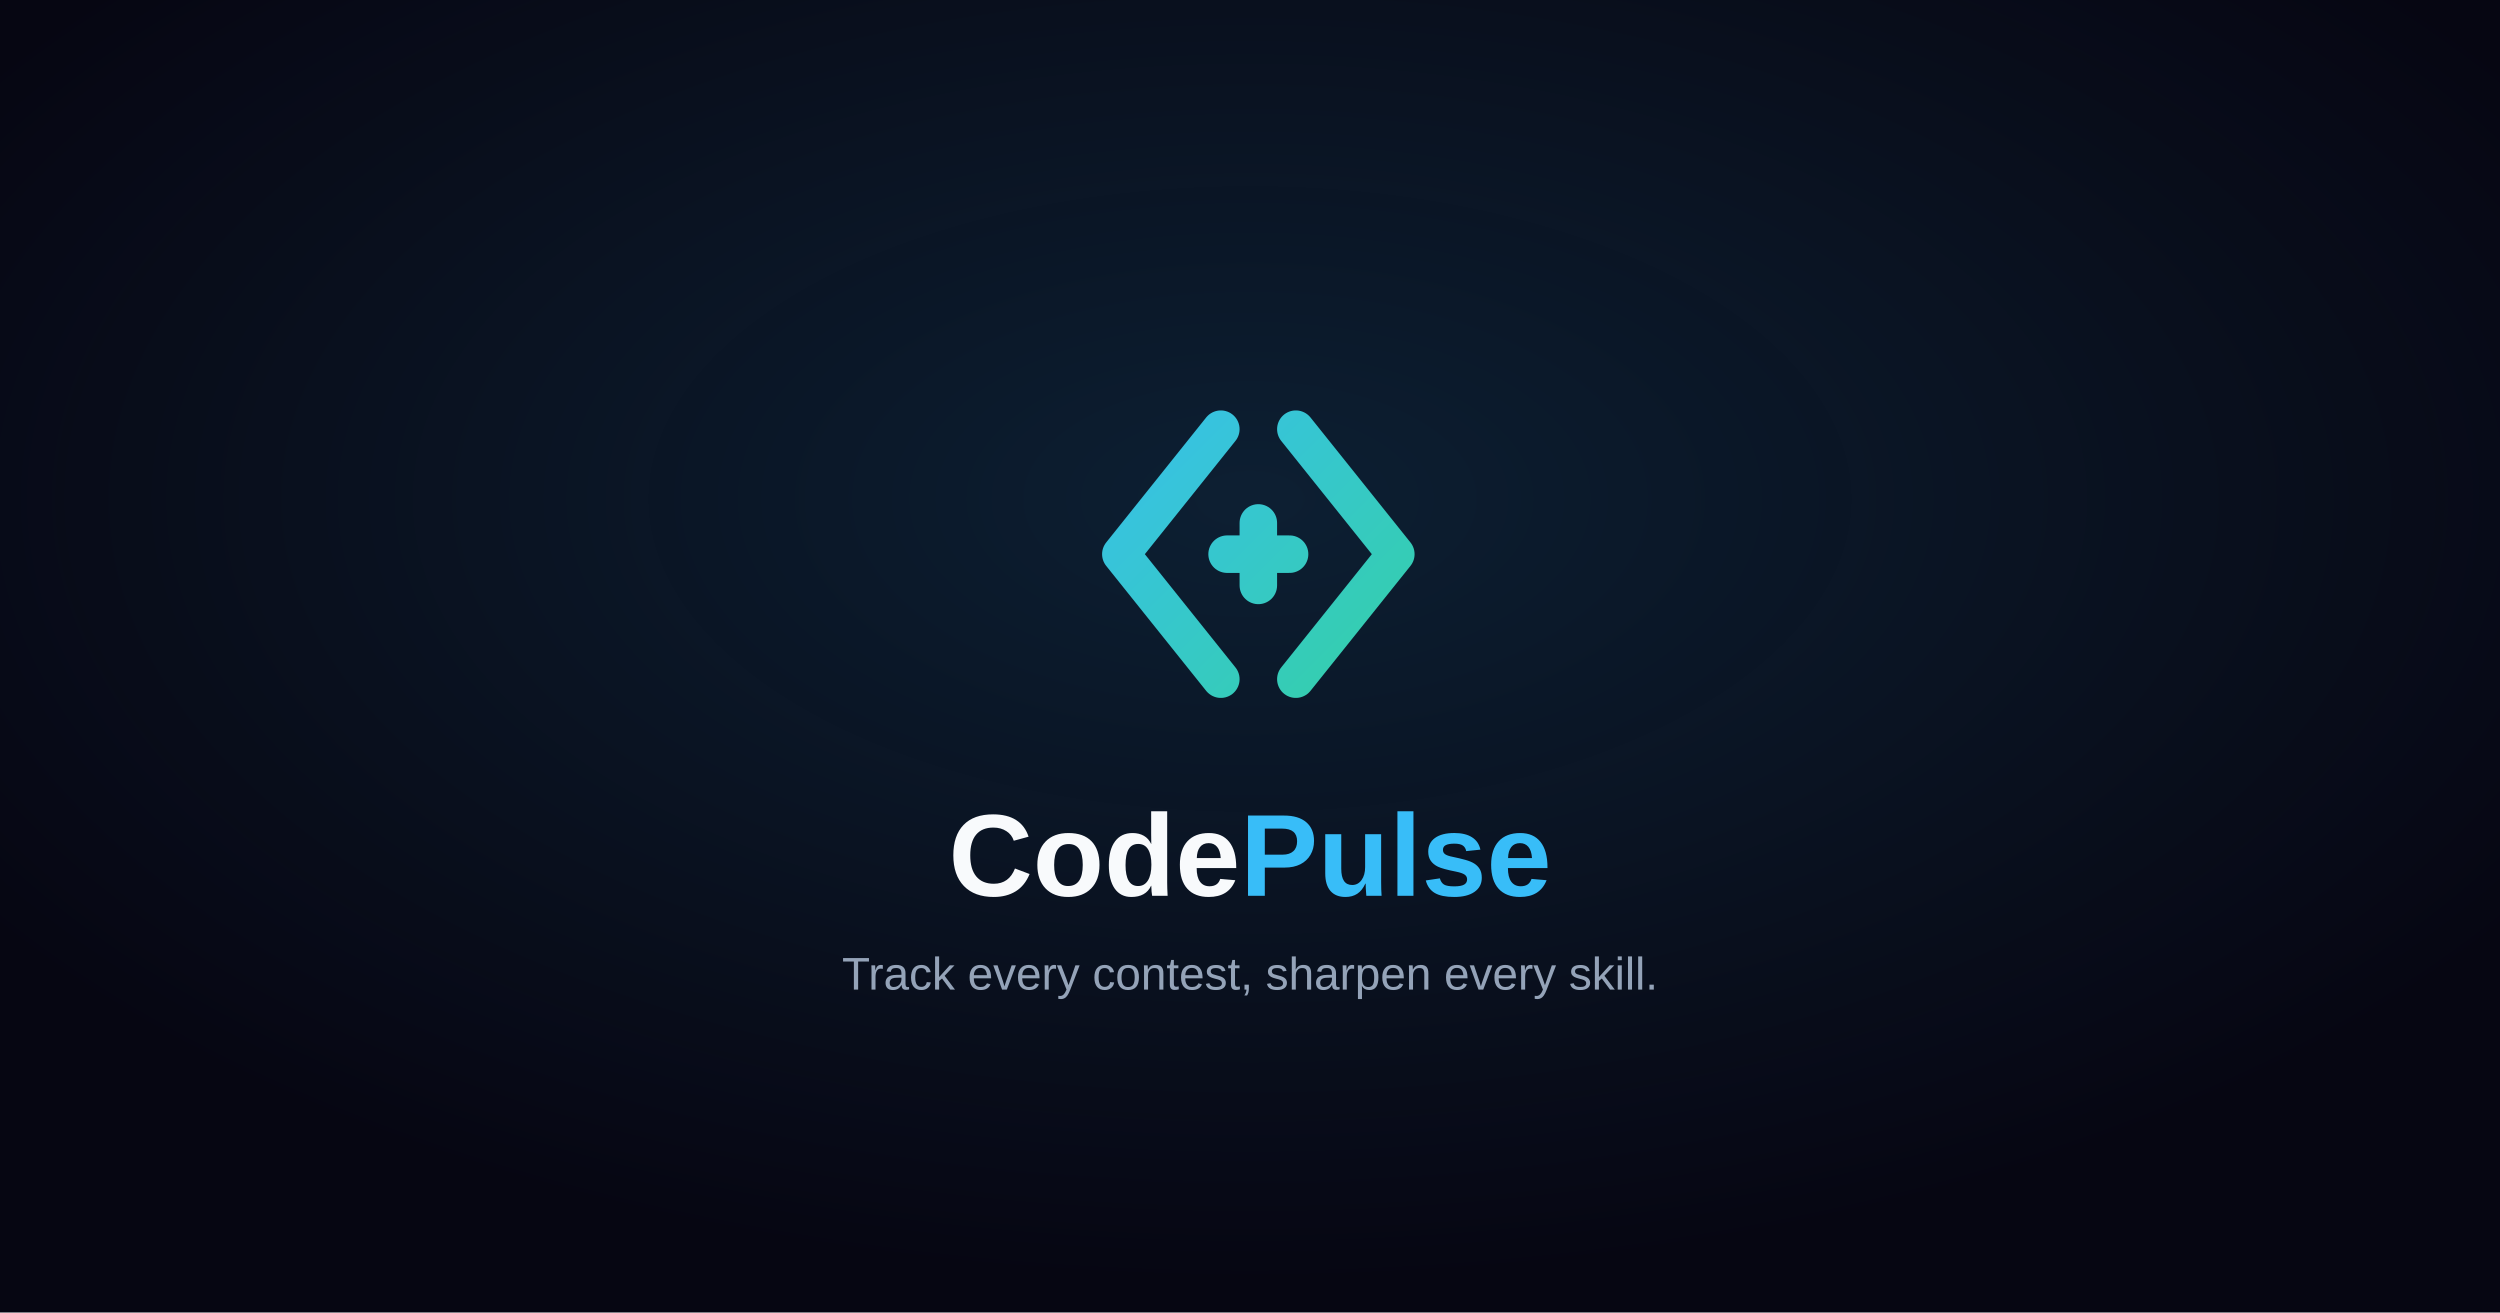
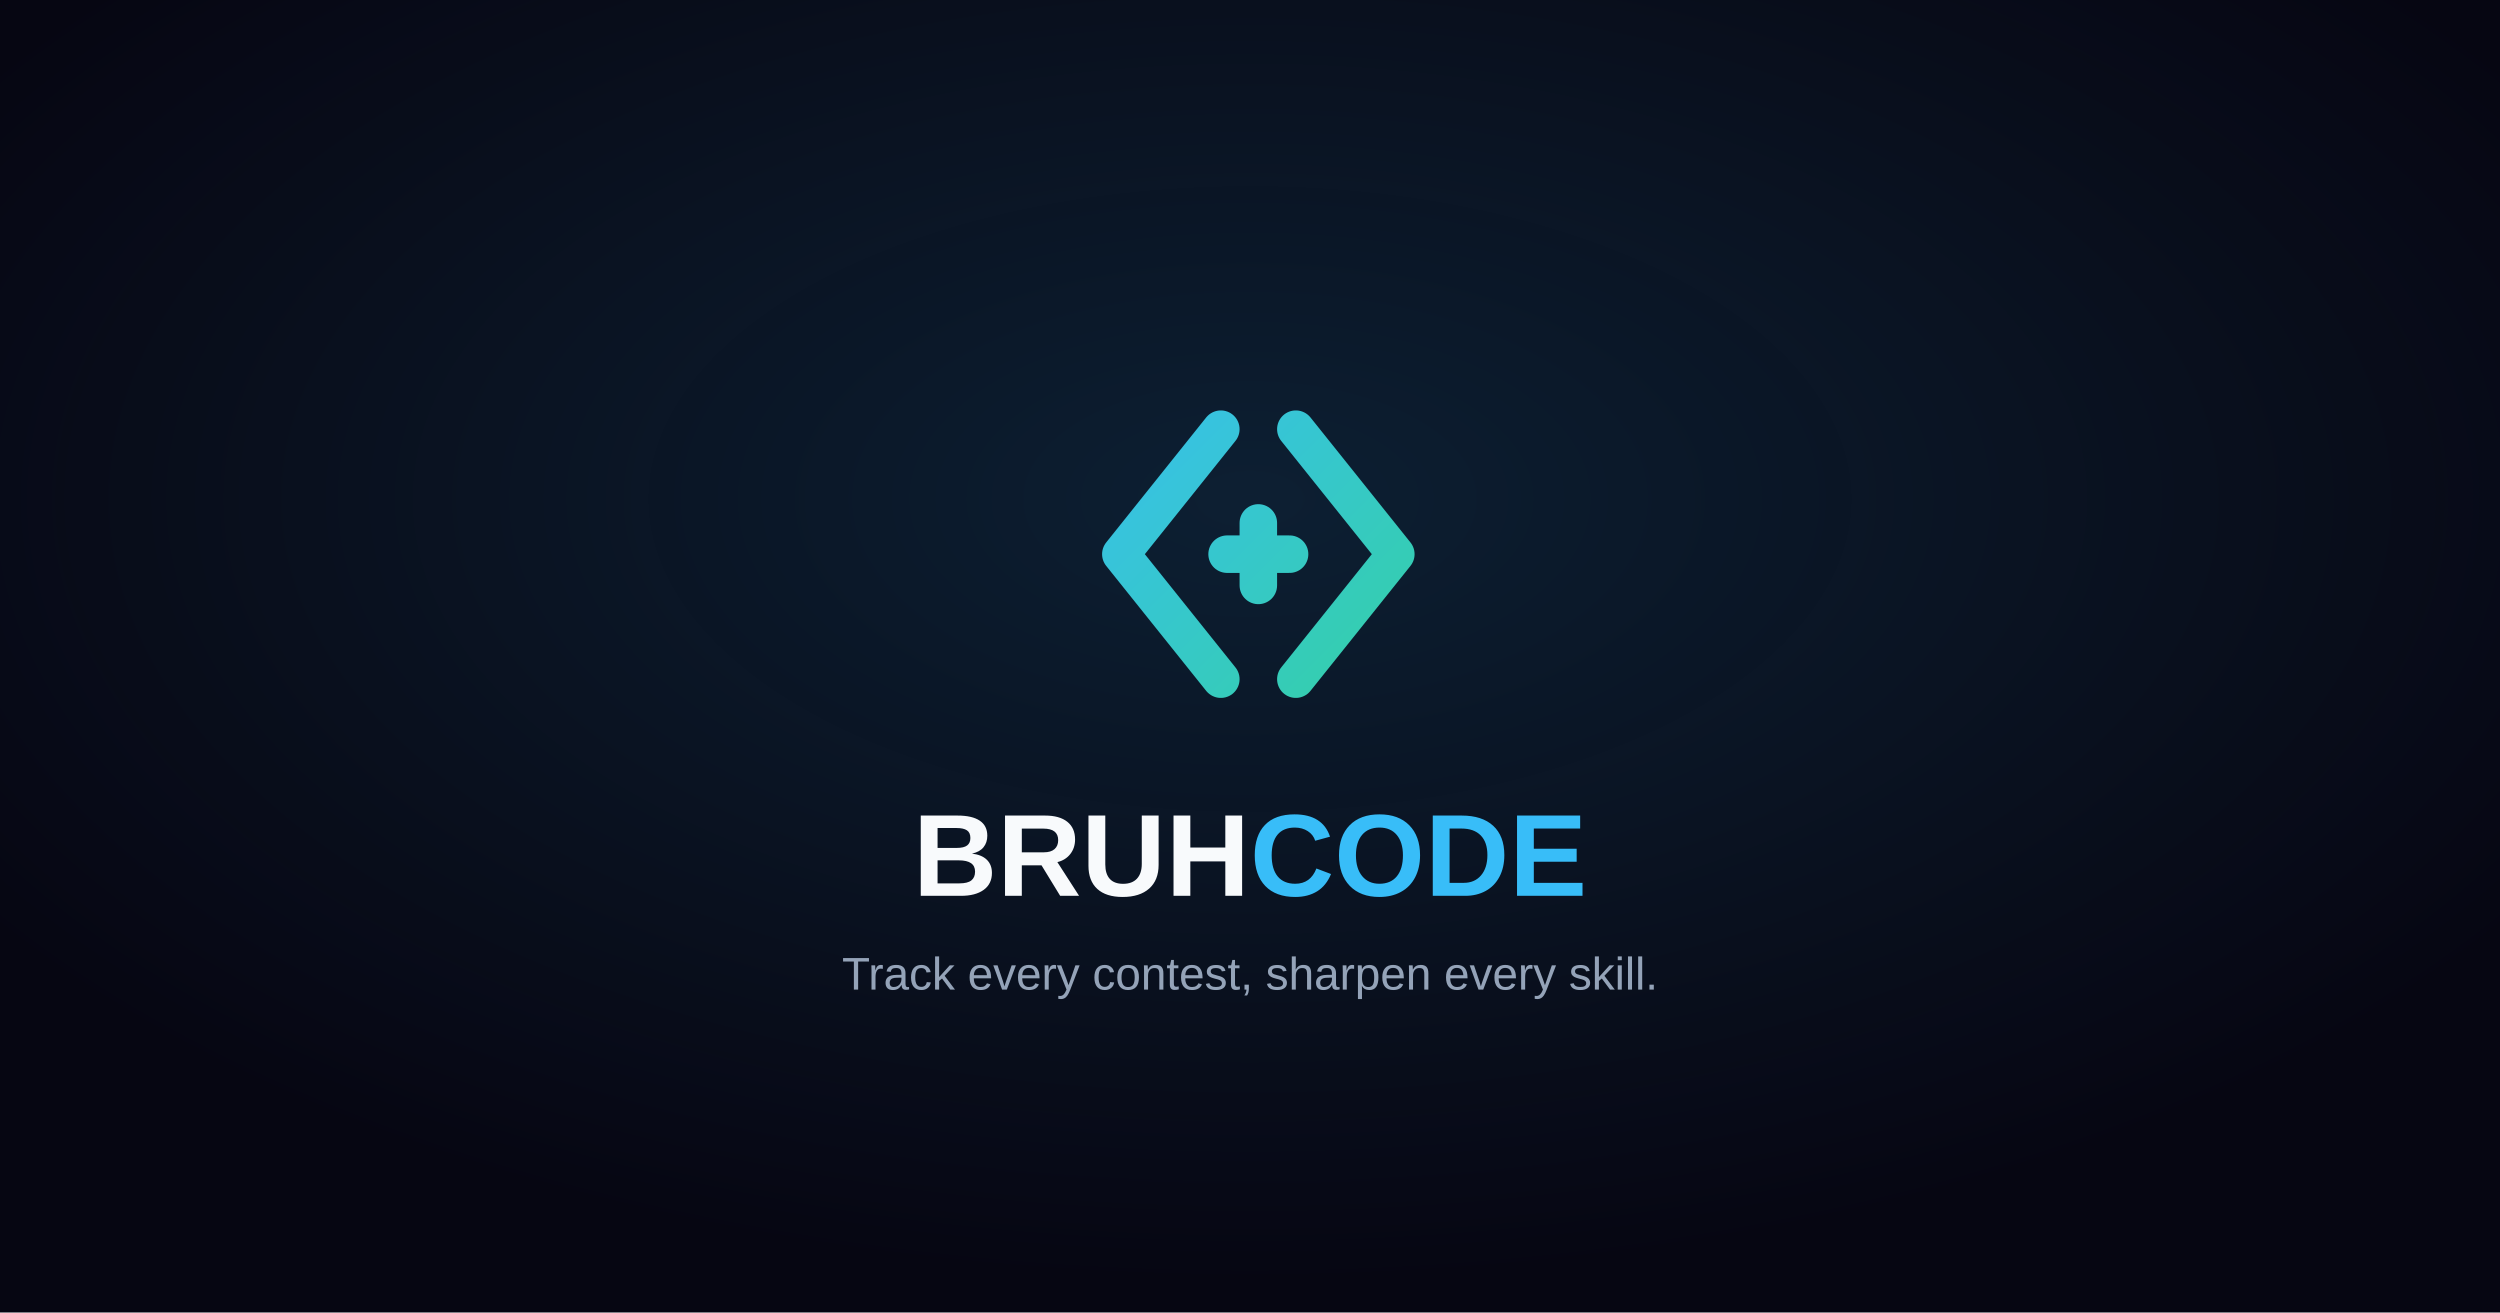
<svg xmlns="http://www.w3.org/2000/svg" viewBox="0 0 1200 630" fill="none">
  <defs>
    <linearGradient id="cpOgGrad" gradientUnits="userSpaceOnUse" x1="0" y1="0" x2="32" y2="32">
      <stop offset="0%" stop-color="#38bdf8" />
      <stop offset="100%" stop-color="#34d399" />
    </linearGradient>
    <radialGradient id="cpOgGlow" cx="50%" cy="38%" r="60%">
      <stop offset="0%" stop-color="#38bdf8" stop-opacity="0.14" />
      <stop offset="100%" stop-color="#38bdf8" stop-opacity="0" />
    </radialGradient>
  </defs>
  <rect width="1200" height="630" fill="#060612" />
  <rect width="1200" height="630" fill="url(#cpOgGlow)" />
  <g transform="translate(508, 170) scale(6)">
    <path d="M13 6 L5 16 L13 26" stroke="url(#cpOgGrad)" stroke-width="3" stroke-linecap="round" stroke-linejoin="round" />
    <path d="M19 6 L27 16 L19 26" stroke="url(#cpOgGrad)" stroke-width="3" stroke-linecap="round" stroke-linejoin="round" />
    <path d="M13.5 16 L18.5 16" stroke="url(#cpOgGrad)" stroke-width="3" stroke-linecap="round" />
    <path d="M16 13.5 L16 18.5" stroke="url(#cpOgGrad)" stroke-width="3" stroke-linecap="round" />
  </g>
  <text x="600" y="430" font-family="Arial, sans-serif" font-size="56" font-weight="700" fill="#f8fafc" text-anchor="middle">
-     Code<tspan fill="#38bdf8">Pulse</tspan>
+     BRUH<tspan fill="#38bdf8">CODE</tspan>
  </text>
  <text x="600" y="475" font-family="Arial, sans-serif" font-size="22" fill="#94a3b8" text-anchor="middle">
    Track every contest, sharpen every skill.
  </text>
</svg>
